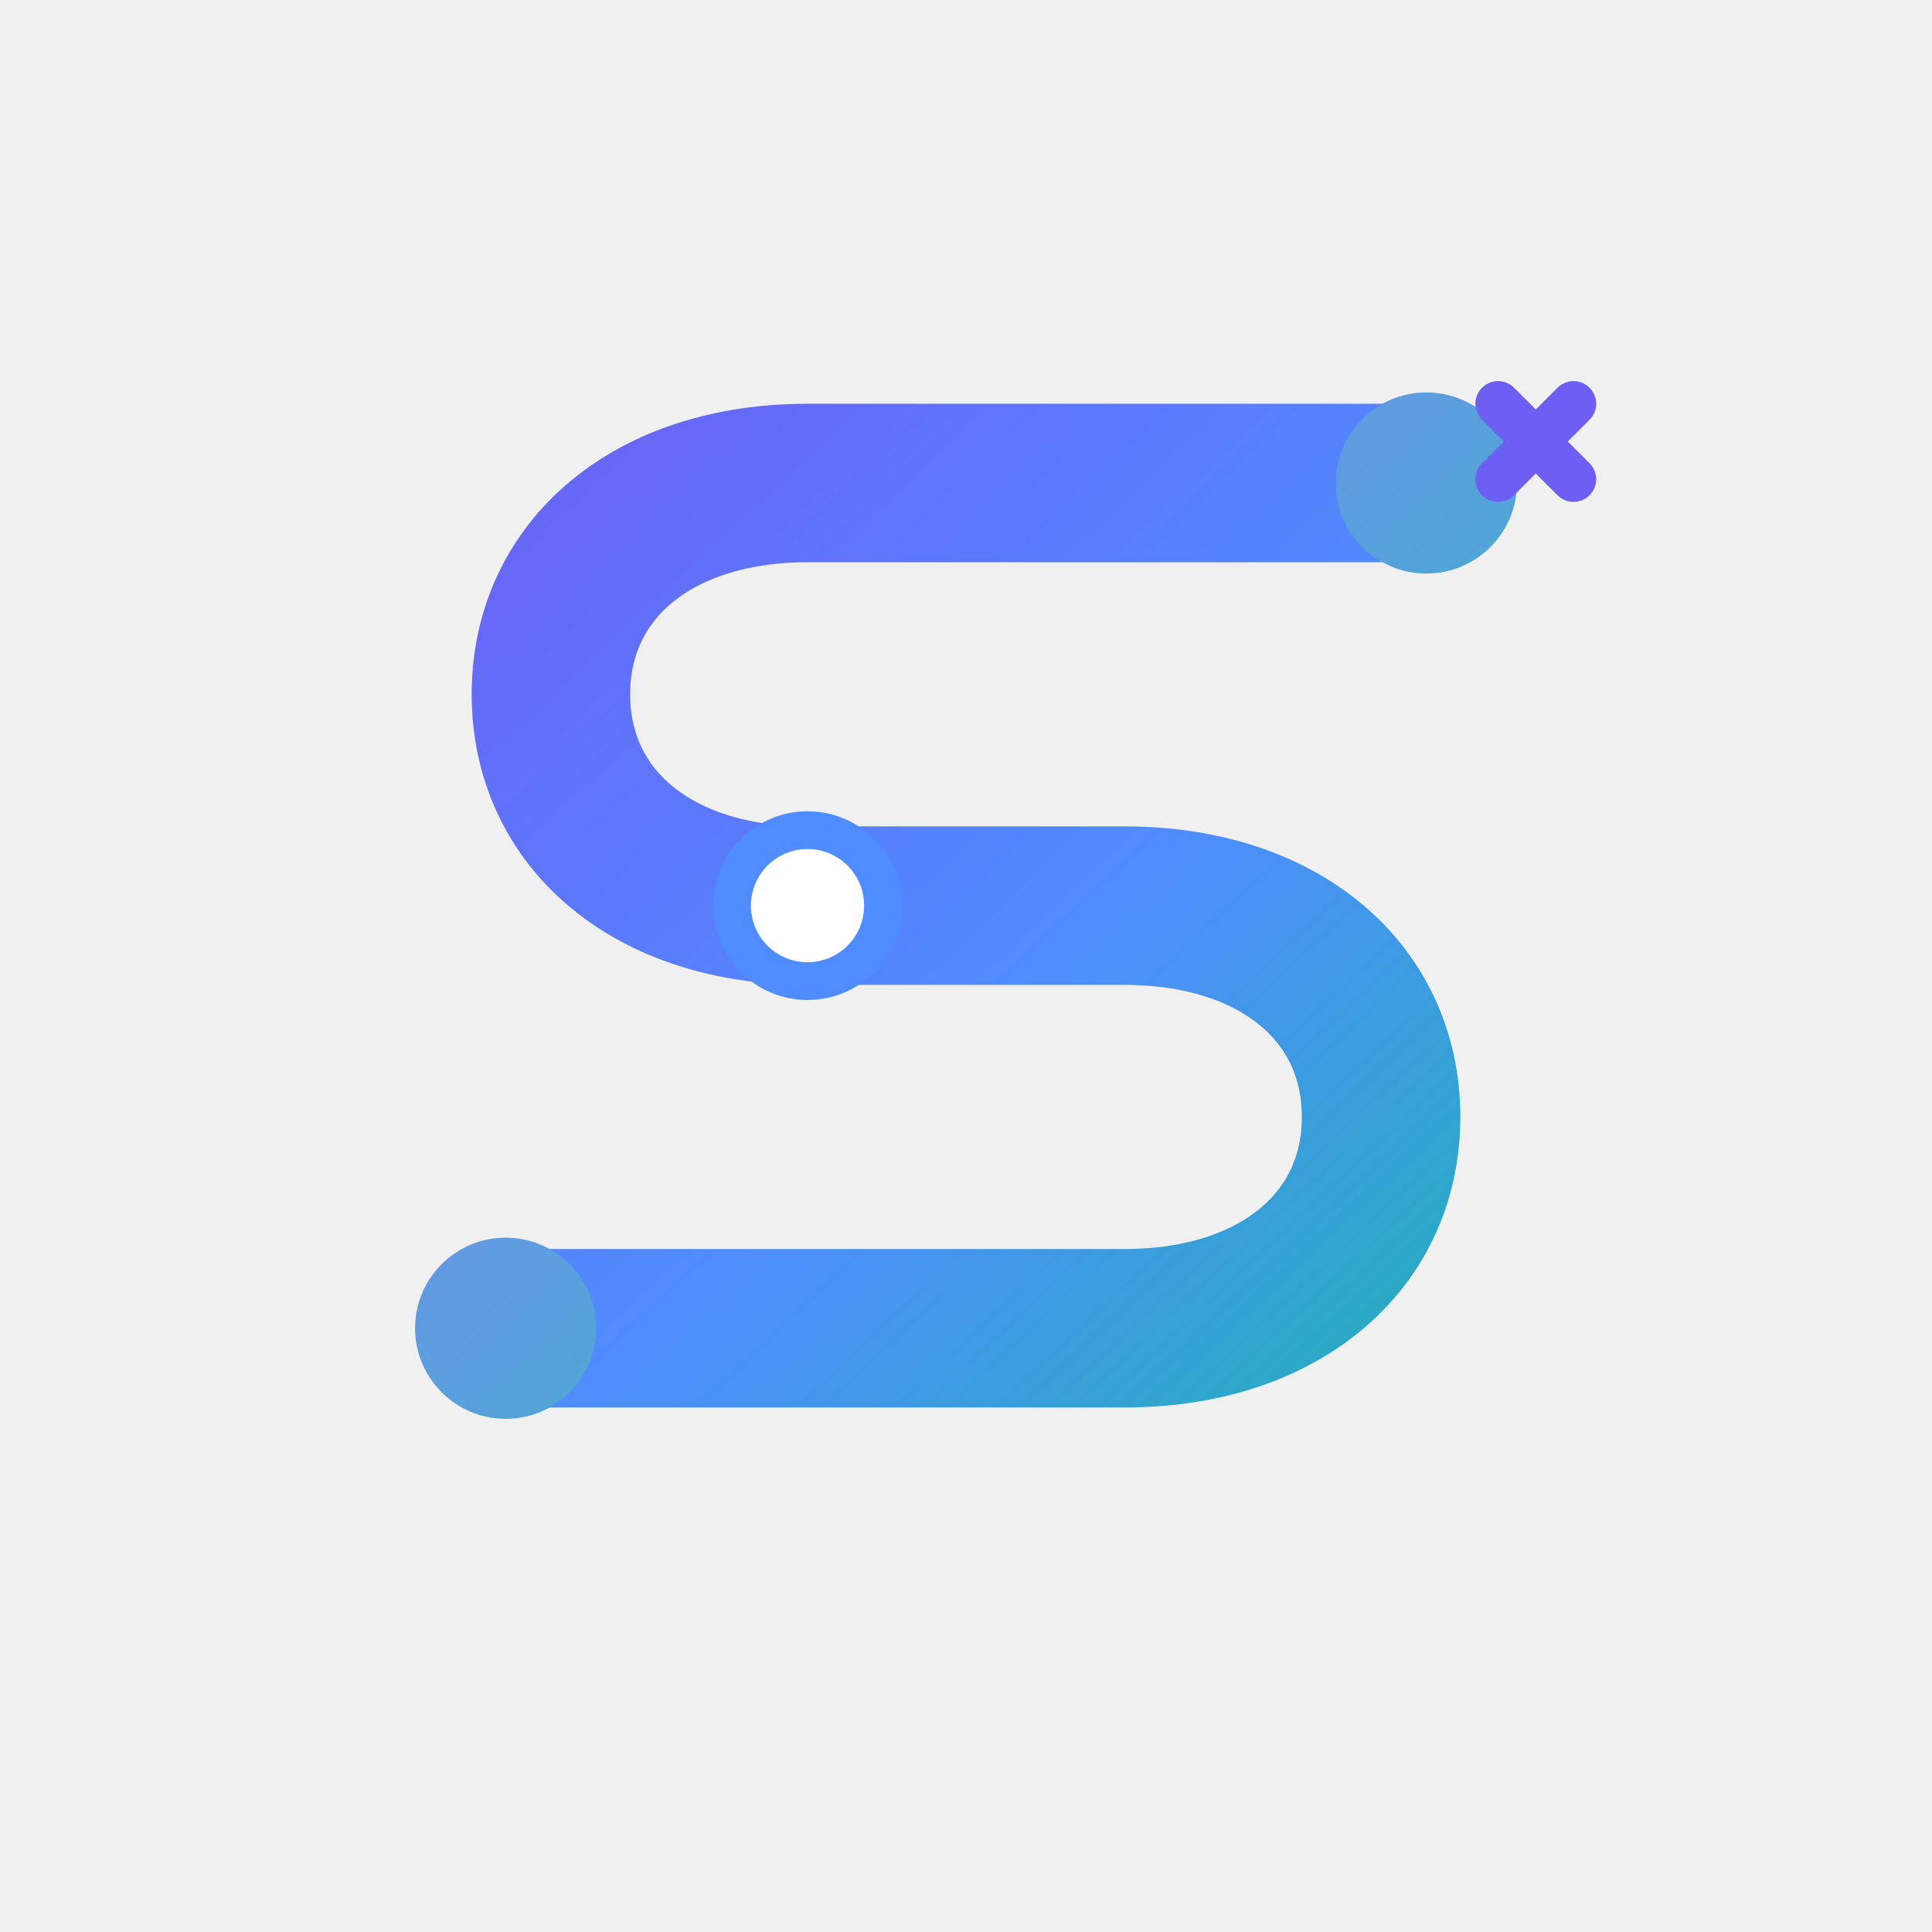
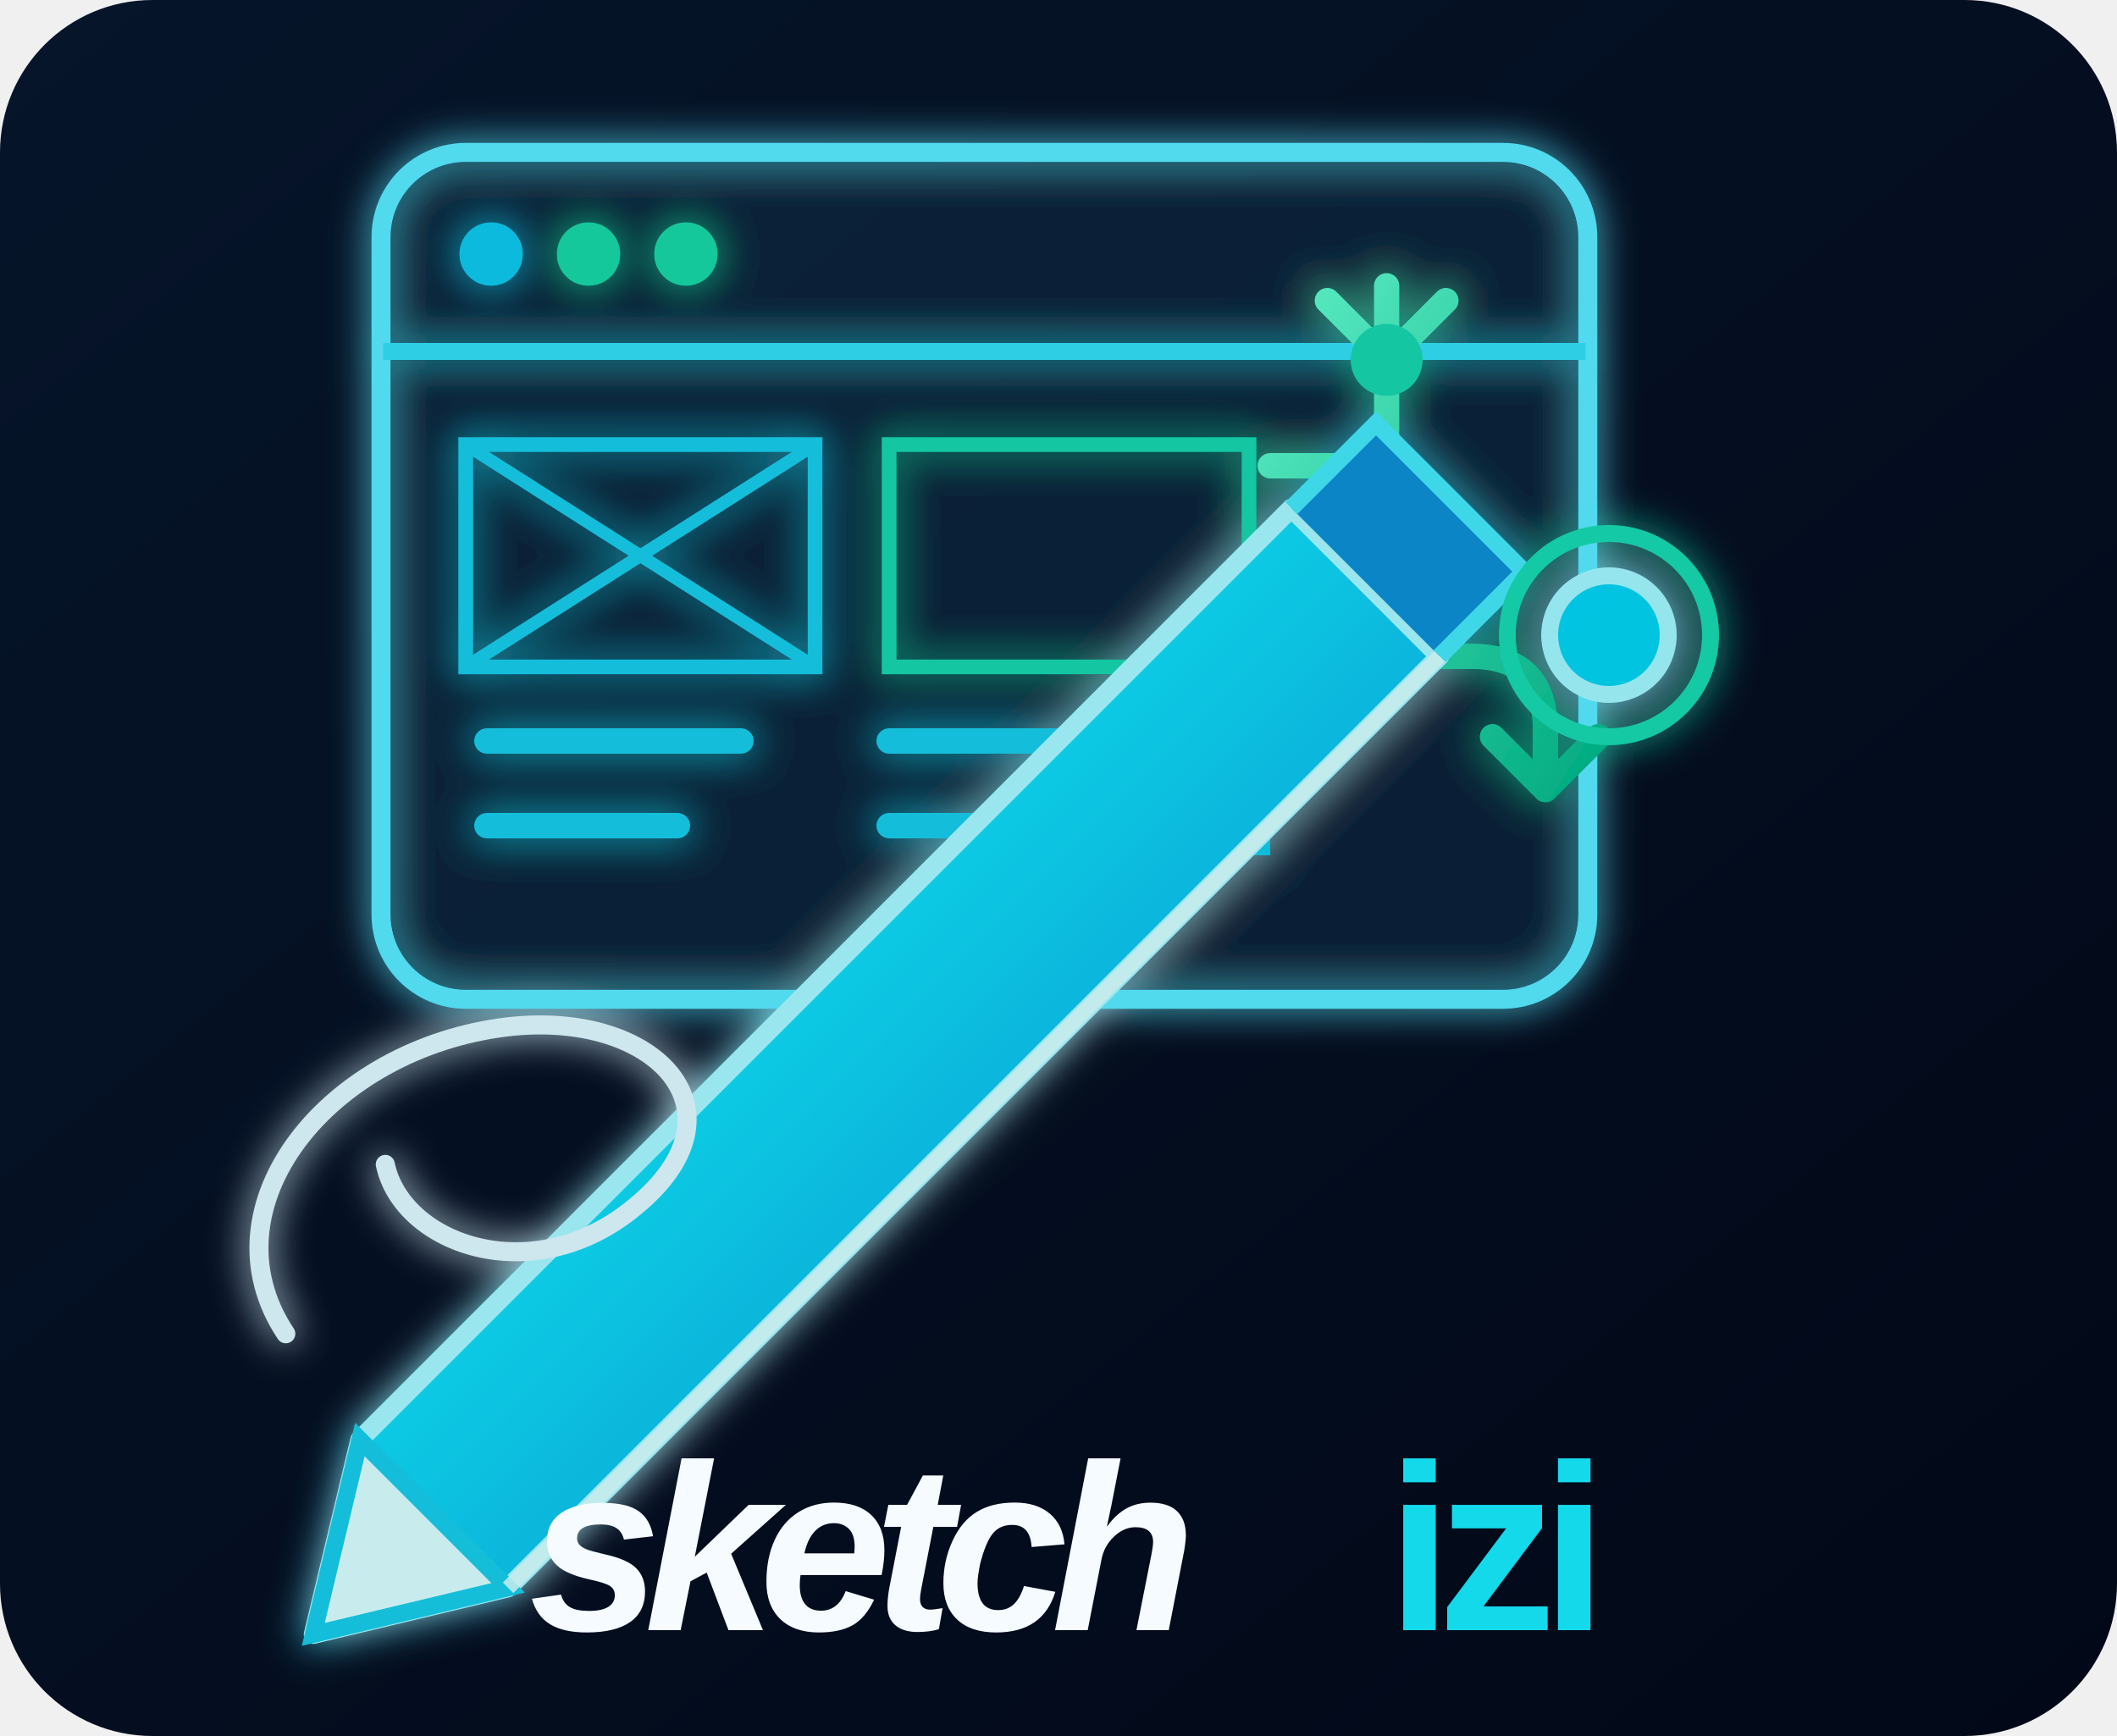
- <svg xmlns="http://www.w3.org/2000/svg" viewBox="0 0 512 512" role="img" aria-labelledby="title desc">
+ <svg xmlns="http://www.w3.org/2000/svg" viewBox="0 0 1000 820" role="img" aria-labelledby="title desc">
  <defs>
-     <linearGradient id="stroke" x1="118" y1="104" x2="404" y2="408" gradientUnits="userSpaceOnUse">
-       <stop stop-color="#6D5EF4" />
-       <stop offset="0.52" stop-color="#4F8CFF" />
-       <stop offset="1" stop-color="#18B8A7" />
+     <linearGradient id="bg" x2="1" y2="1">
+       <stop stop-color="#06152a" />
+       <stop offset="1" stop-color="#020817" />
    </linearGradient>
-     <linearGradient id="node" x1="126" y1="116" x2="394" y2="394" gradientUnits="userSpaceOnUse">
-       <stop stop-color="#8B7CFF" />
-       <stop offset="1" stop-color="#20C8B5" />
+     <linearGradient id="cyan" x1="0" y1="0" x2="1" y2="1">
+       <stop stop-color="#9af5ff" />
+       <stop offset=".45" stop-color="#08d8f2" />
+       <stop offset="1" stop-color="#0874d7" />
    </linearGradient>
+     <linearGradient id="green" x1="0" y1="0" x2="1" y2="1">
+       <stop stop-color="#63ffd0" />
+       <stop offset="1" stop-color="#00b889" />
+     </linearGradient>
+     <filter id="glow">
+       <feGaussianBlur stdDeviation="9" result="b" />
+       <feMerge>
+         <feMergeNode in="b" />
+         <feMergeNode in="SourceGraphic" />
+       </feMerge>
+     </filter>
  </defs>
-   <path d="M378 128H214C173 128 146 151 146 184C146 217 173 240 214 240H298C339 240 366 263 366 296C366 329 339 352 298 352H134" fill="none" stroke="url(#stroke)" stroke-width="42" stroke-linecap="round" stroke-linejoin="round" />
-   <circle cx="378" cy="128" r="24" fill="url(#node)" />
-   <circle cx="214" cy="240" r="20" fill="#ffffff" stroke="#4F8CFF" stroke-width="10" />
-   <circle cx="134" cy="352" r="24" fill="url(#node)" />
-   <path d="M397 107l20 20" stroke="#6D5EF4" stroke-width="12" stroke-linecap="round" />
-   <path d="M417 107l-20 20" stroke="#6D5EF4" stroke-width="12" stroke-linecap="round" />
+   <rect width="1000" height="820" rx="72" fill="url(#bg)" />
+   <g opacity=".92" filter="url(#glow)">
+     <rect x="180" y="72" width="570" height="400" rx="40" fill="#092943" fill-opacity=".5" stroke="#58eaff" stroke-width="9" />
+     <path d="M181 166h568" stroke="#31dff5" stroke-width="8" />
+     <circle cx="232" cy="120" r="15" fill="#11c9ed" />
+     <circle cx="278" cy="120" r="15" fill="#16d8a5" />
+     <circle cx="324" cy="120" r="15" fill="#16d8a5" />
+     <rect x="220" y="210" width="165" height="105" fill="none" stroke="#17cce9" stroke-width="7" />
+     <path d="m220 210 165 105m0-105L220 315" stroke="#17cce9" stroke-width="6" />
+     <rect x="420" y="210" width="170" height="105" fill="none" stroke="#13d6ad" stroke-width="7" />
+     <path d="M230 350h120m70 0h100M230 390h90m100 0h70" stroke="#12cde9" stroke-width="12" stroke-linecap="round" />
+     <path d="M600 220h55v-50m0 0 0-35m0 35 28-28m-28 28-28-28M630 310h65q35 0 35 35v28m0 0-25-25m25 25 25-25" fill="none" stroke="url(#green)" stroke-width="12" stroke-linecap="round" stroke-linejoin="round" />
+     <path d="M600 400h-45q-30 0-30 30v22" fill="none" stroke="#10cce8" stroke-width="8" />
+     <circle cx="655" cy="170" r="17" fill="#14d7ad" />
+     <circle cx="530" cy="430" r="12" fill="#0dc8e7" />
+     <path d="M170 680 610 240l70 70-440 440-92 22z" fill="url(#cyan)" stroke="#a6f8ff" stroke-width="9" stroke-linejoin="round" />
+     <path d="m610 240 40-40 70 70-40 40" fill="#0a8fd4" stroke="#42e8f7" stroke-width="8" />
+     <path d="m170 680 70 70-92 22z" fill="#d9ffff" stroke="#12cde9" stroke-width="8" />
+     <path d="m240 750 440-440" stroke="#d9ffff" stroke-width="7" opacity=".85" />
+     <path d="M135 630c-40-60 20-135 105-145 70-8 115 40 60 85-48 40-110 18-118-20" fill="none" stroke="#dff8ff" stroke-width="9" stroke-linecap="round" />
+     <circle cx="760" cy="300" r="28" fill="#05d4f1" stroke="#a2f7ff" stroke-width="8" />
+     <circle cx="760" cy="300" r="48" fill="none" stroke="#19d9b0" stroke-width="8" />
+   </g>
+   <g font-family="Trebuchet MS,Arial,sans-serif" font-weight="800">
+     <text x="250" y="770" font-size="112" font-style="italic" fill="#f5fbff" letter-spacing="-8">sketch</text>
+     <text x="655" y="770" font-size="112" fill="#13d9eb" letter-spacing="-7">izi</text>
+   </g>
</svg>
